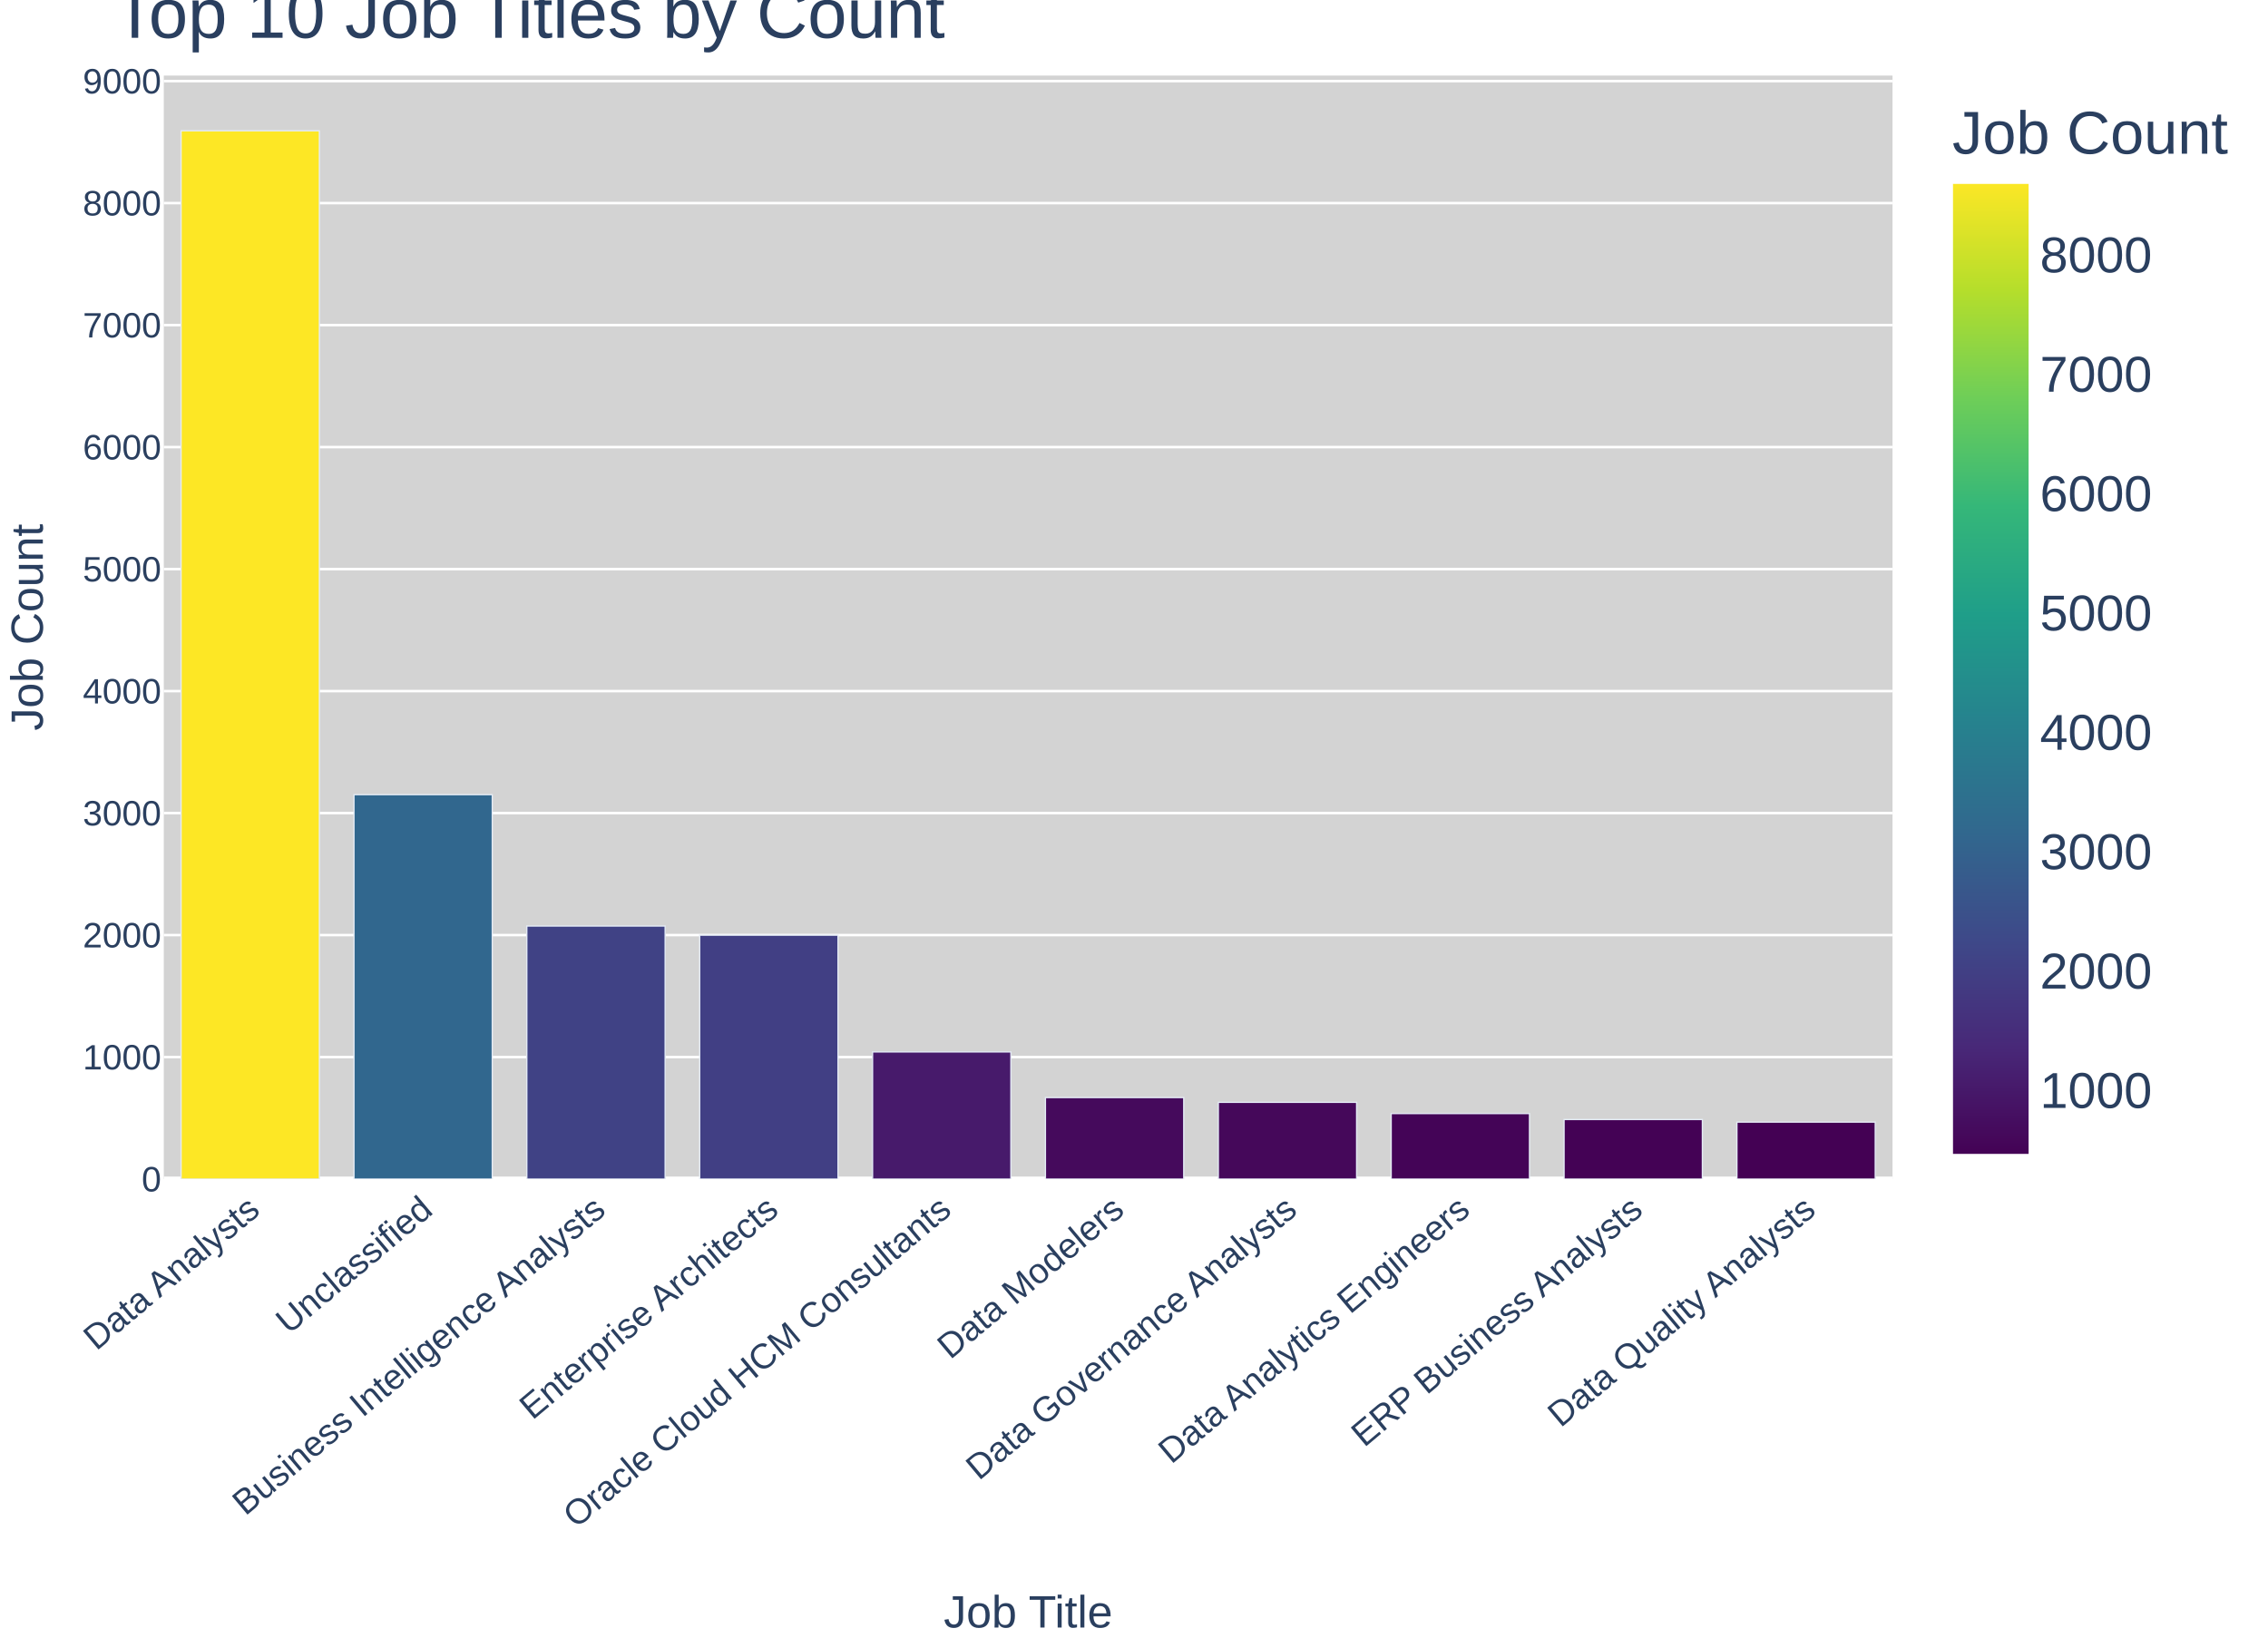
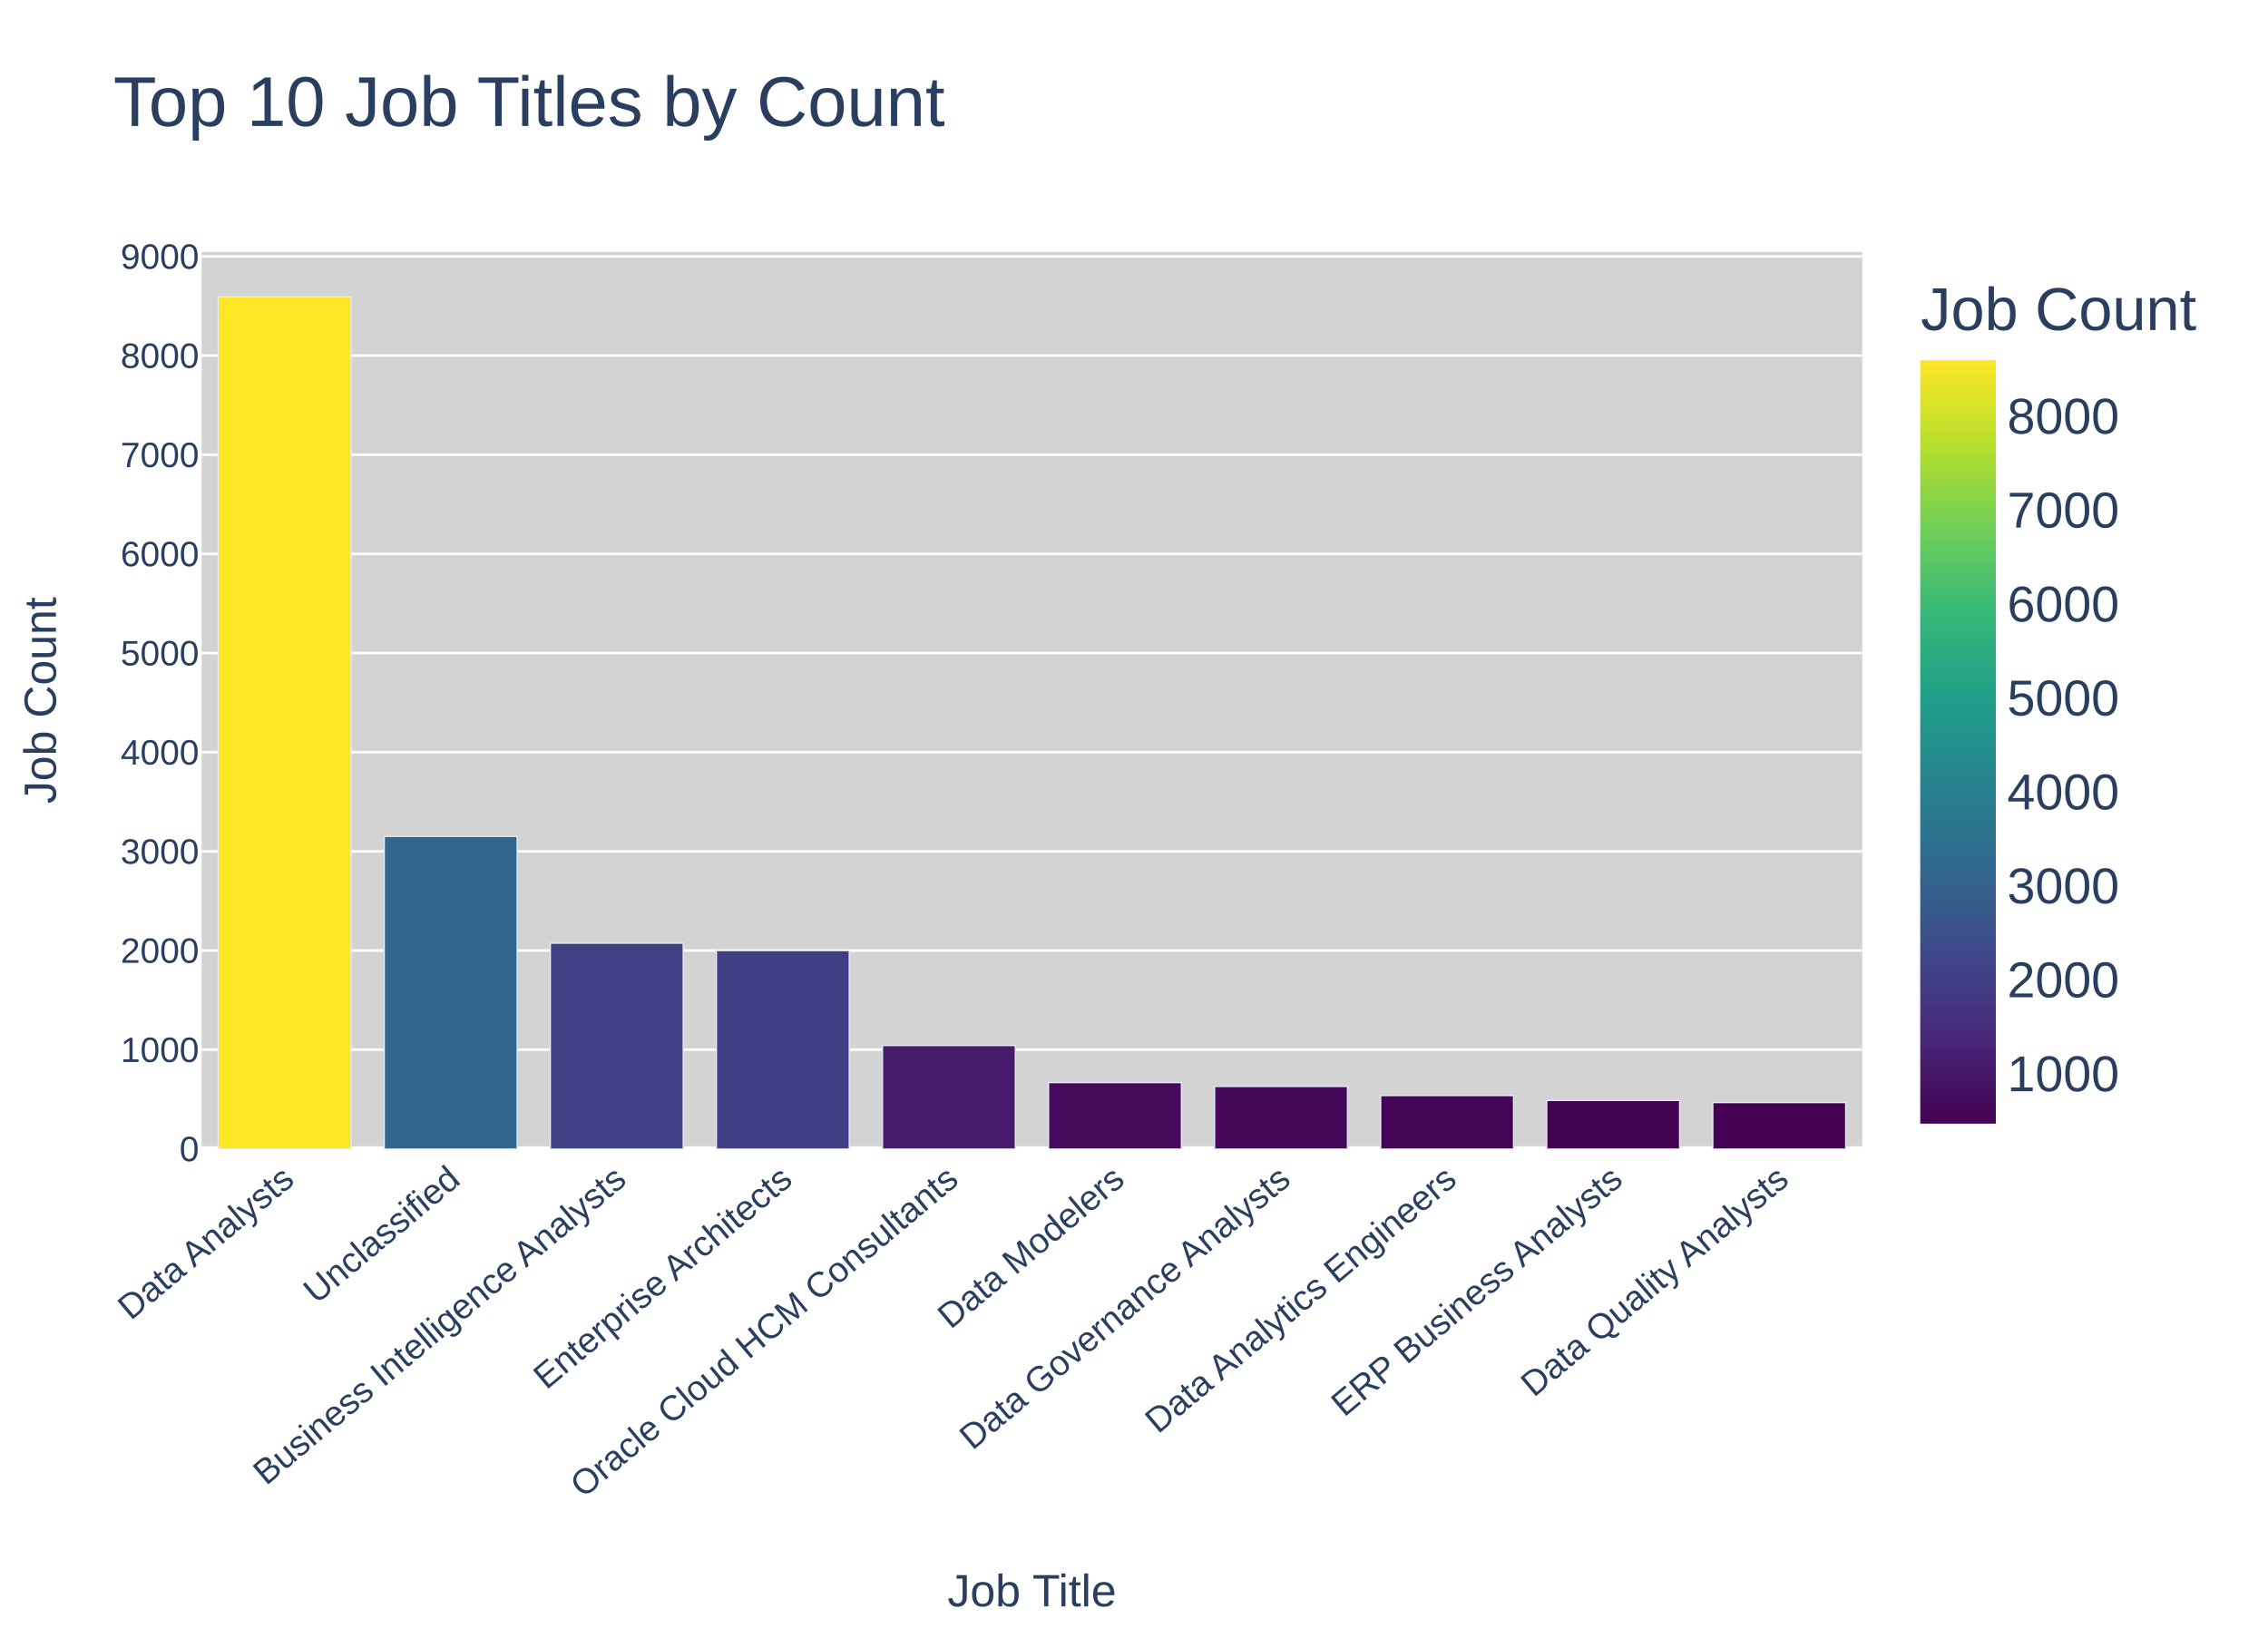
<svg xmlns="http://www.w3.org/2000/svg" class="main-svg" width="900" height="650" style="" viewBox="0 0 900 650">
  <rect x="0" y="0" width="900" height="650" style="fill: rgb(255, 255, 255); fill-opacity: 1;" />
-   <defs id="defs-f28f9d">
+   <defs id="defs-7520f4">
    <g class="clips">
-       <clipPath id="clipf28f9dxyplot" class="plotclip">
-         <rect width="686" height="438" />
-       </clipPath>
-       <clipPath class="axesclip" id="clipf28f9dx">
-         <rect x="65" y="0" width="686" height="650" />
-       </clipPath>
-       <clipPath class="axesclip" id="clipf28f9dy">
-         <rect x="0" y="30" width="900" height="438" />
-       </clipPath>
-       <clipPath class="axesclip" id="clipf28f9dxy">
-         <rect x="65" y="30" width="686" height="438" />
+       <clipPath id="clip7520f4xyplot" class="plotclip">
+         <rect width="659" height="356" />
+       </clipPath>
+       <clipPath class="axesclip" id="clip7520f4x">
+         <rect x="80" y="0" width="659" height="650" />
+       </clipPath>
+       <clipPath class="axesclip" id="clip7520f4y">
+         <rect x="0" y="100" width="900" height="356" />
+       </clipPath>
+       <clipPath class="axesclip" id="clip7520f4xy">
+         <rect x="80" y="100" width="659" height="356" />
      </clipPath>
    </g>
    <g class="gradients">
-       <linearGradient x1="0" y1="1" x2="0" y2="0" gradientUnits="objectBoundingBox" id="gf28f9d-cbcoloraxis">
+       <linearGradient x1="0" y1="1" x2="0" y2="0" gradientUnits="objectBoundingBox" id="g7520f4-cbcoloraxis">
        <stop offset="0%" stop-color="rgb(68, 1, 84)" stop-opacity="1" />
        <stop offset="11.111%" stop-color="rgb(72, 40, 120)" stop-opacity="1" />
        <stop offset="22.222%" stop-color="rgb(62, 73, 137)" stop-opacity="1" />
        <stop offset="33.333%" stop-color="rgb(49, 104, 142)" stop-opacity="1" />
        <stop offset="44.444%" stop-color="rgb(38, 130, 142)" stop-opacity="1" />
        <stop offset="55.556%" stop-color="rgb(31, 158, 137)" stop-opacity="1" />
        <stop offset="66.667%" stop-color="rgb(53, 183, 121)" stop-opacity="1" />
        <stop offset="77.778%" stop-color="rgb(110, 206, 88)" stop-opacity="1" />
        <stop offset="88.889%" stop-color="rgb(181, 222, 43)" stop-opacity="1" />
        <stop offset="100%" stop-color="rgb(253, 231, 37)" stop-opacity="1" />
      </linearGradient>
    </g>
    <g class="patterns" />
  </defs>
  <g class="bglayer">
-     <rect class="bg" x="65" y="30" width="686" height="438" style="fill: rgb(211, 211, 211); fill-opacity: 1; stroke-width: 0;" />
+     <rect class="bg" x="80" y="100" width="659" height="356" style="fill: rgb(211, 211, 211); fill-opacity: 1; stroke-width: 0;" />
  </g>
  <g class="layer-below">
    <g class="imagelayer" />
    <g class="shapelayer" />
  </g>
  <g class="cartesianlayer">
    <g class="subplot xy">
      <g class="layer-subplot">
        <g class="shapelayer" />
        <g class="imagelayer" />
      </g>
      <g class="minor-gridlayer">
        <g class="x" />
        <g class="y" />
      </g>
      <g class="gridlayer">
        <g class="x" />
        <g class="y">
-           <path class="ygrid crisp" transform="translate(0,419.58)" d="M65,0h686" style="stroke: rgb(255, 255, 255); stroke-opacity: 1; stroke-width: 1px;" />
-           <path class="ygrid crisp" transform="translate(0,371.15)" d="M65,0h686" style="stroke: rgb(255, 255, 255); stroke-opacity: 1; stroke-width: 1px;" />
-           <path class="ygrid crisp" transform="translate(0,322.73)" d="M65,0h686" style="stroke: rgb(255, 255, 255); stroke-opacity: 1; stroke-width: 1px;" />
-           <path class="ygrid crisp" transform="translate(0,274.31)" d="M65,0h686" style="stroke: rgb(255, 255, 255); stroke-opacity: 1; stroke-width: 1px;" />
-           <path class="ygrid crisp" transform="translate(0,225.88)" d="M65,0h686" style="stroke: rgb(255, 255, 255); stroke-opacity: 1; stroke-width: 1px;" />
-           <path class="ygrid crisp" transform="translate(0,177.46)" d="M65,0h686" style="stroke: rgb(255, 255, 255); stroke-opacity: 1; stroke-width: 1px;" />
-           <path class="ygrid crisp" transform="translate(0,129.04)" d="M65,0h686" style="stroke: rgb(255, 255, 255); stroke-opacity: 1; stroke-width: 1px;" />
-           <path class="ygrid crisp" transform="translate(0,80.61)" d="M65,0h686" style="stroke: rgb(255, 255, 255); stroke-opacity: 1; stroke-width: 1px;" />
-           <path class="ygrid crisp" transform="translate(0,32.19)" d="M65,0h686" style="stroke: rgb(255, 255, 255); stroke-opacity: 1; stroke-width: 1px;" />
+           <path class="ygrid crisp" transform="translate(0,416.64)" d="M80,0h659" style="stroke: rgb(255, 255, 255); stroke-opacity: 1; stroke-width: 1px;" />
+           <path class="ygrid crisp" transform="translate(0,377.28)" d="M80,0h659" style="stroke: rgb(255, 255, 255); stroke-opacity: 1; stroke-width: 1px;" />
+           <path class="ygrid crisp" transform="translate(0,337.93)" d="M80,0h659" style="stroke: rgb(255, 255, 255); stroke-opacity: 1; stroke-width: 1px;" />
+           <path class="ygrid crisp" transform="translate(0,298.57)" d="M80,0h659" style="stroke: rgb(255, 255, 255); stroke-opacity: 1; stroke-width: 1px;" />
+           <path class="ygrid crisp" transform="translate(0,259.21)" d="M80,0h659" style="stroke: rgb(255, 255, 255); stroke-opacity: 1; stroke-width: 1px;" />
+           <path class="ygrid crisp" transform="translate(0,219.85)" d="M80,0h659" style="stroke: rgb(255, 255, 255); stroke-opacity: 1; stroke-width: 1px;" />
+           <path class="ygrid crisp" transform="translate(0,180.5)" d="M80,0h659" style="stroke: rgb(255, 255, 255); stroke-opacity: 1; stroke-width: 1px;" />
+           <path class="ygrid crisp" transform="translate(0,141.14)" d="M80,0h659" style="stroke: rgb(255, 255, 255); stroke-opacity: 1; stroke-width: 1px;" />
+           <path class="ygrid crisp" transform="translate(0,101.78)" d="M80,0h659" style="stroke: rgb(255, 255, 255); stroke-opacity: 1; stroke-width: 1px;" />
        </g>
      </g>
      <g class="zerolinelayer">
-         <path class="yzl zl crisp" transform="translate(0,468)" d="M65,0h686" style="stroke: rgb(255, 255, 255); stroke-opacity: 1; stroke-width: 2px;" />
+         <path class="yzl zl crisp" transform="translate(0,456)" d="M80,0h659" style="stroke: rgb(255, 255, 255); stroke-opacity: 1; stroke-width: 2px;" />
      </g>
      <g class="layer-between">
        <g class="shapelayer" />
        <g class="imagelayer" />
      </g>
      <path class="xlines-below" />
      <path class="ylines-below" />
      <g class="overlines-below" />
      <g class="xaxislayer-below" />
      <g class="yaxislayer-below" />
      <g class="overaxes-below" />
      <g class="overplot">
-         <g class="xy" transform="translate(65,30)" clip-path="url(#clipf28f9dxyplot)">
+         <g class="xy" transform="translate(80,100)" clip-path="url(#clip7520f4xyplot)">
          <g class="barlayer mlayer">
            <g class="trace bars" style="opacity: 1;">
              <g class="points">
                <g class="point">
-                   <path d="M6.86,438V21.9H61.74V438Z" style="vector-effect: none; opacity: 1; stroke-width: 0.5px; fill: rgb(253, 231, 37); fill-opacity: 1; stroke: rgb(229, 236, 246); stroke-opacity: 1;" />
-                 </g>
-                 <g class="point">
-                   <path d="M75.46,438V285.42H130.34V438Z" style="vector-effect: none; opacity: 1; stroke-width: 0.5px; fill: rgb(49, 103, 142); fill-opacity: 1; stroke: rgb(229, 236, 246); stroke-opacity: 1;" />
-                 </g>
-                 <g class="point">
-                   <path d="M144.06,438V337.57H198.94V438Z" style="vector-effect: none; opacity: 1; stroke-width: 0.5px; fill: rgb(64, 66, 133); fill-opacity: 1; stroke: rgb(229, 236, 246); stroke-opacity: 1;" />
-                 </g>
-                 <g class="point">
-                   <path d="M212.66,438V341.2H267.54V438Z" style="vector-effect: none; opacity: 1; stroke-width: 0.5px; fill: rgb(65, 63, 132); fill-opacity: 1; stroke: rgb(229, 236, 246); stroke-opacity: 1;" />
-                 </g>
-                 <g class="point">
-                   <path d="M281.26,438V387.54H336.14V438Z" style="vector-effect: none; opacity: 1; stroke-width: 0.5px; fill: rgb(71, 26, 107); fill-opacity: 1; stroke: rgb(229, 236, 246); stroke-opacity: 1;" />
-                 </g>
-                 <g class="point">
-                   <path d="M349.86,438V405.65H404.74V438Z" style="vector-effect: none; opacity: 1; stroke-width: 0.5px; fill: rgb(69, 10, 92); fill-opacity: 1; stroke: rgb(229, 236, 246); stroke-opacity: 1;" />
-                 </g>
-                 <g class="point">
-                   <path d="M418.46,438V407.54H473.34V438Z" style="vector-effect: none; opacity: 1; stroke-width: 0.5px; fill: rgb(69, 8, 90); fill-opacity: 1; stroke: rgb(229, 236, 246); stroke-opacity: 1;" />
-                 </g>
-                 <g class="point">
-                   <path d="M487.06,438V412H541.94V438Z" style="vector-effect: none; opacity: 1; stroke-width: 0.5px; fill: rgb(68, 4, 87); fill-opacity: 1; stroke: rgb(229, 236, 246); stroke-opacity: 1;" />
-                 </g>
-                 <g class="point">
-                   <path d="M555.66,438V414.37H610.54V438Z" style="vector-effect: none; opacity: 1; stroke-width: 0.5px; fill: rgb(68, 2, 85); fill-opacity: 1; stroke: rgb(229, 236, 246); stroke-opacity: 1;" />
-                 </g>
-                 <g class="point">
-                   <path d="M624.26,438V415.39H679.14V438Z" style="vector-effect: none; opacity: 1; stroke-width: 0.5px; fill: rgb(68, 1, 84); fill-opacity: 1; stroke: rgb(229, 236, 246); stroke-opacity: 1;" />
+                   <path d="M6.59,356V17.8H59.31V356Z" style="vector-effect: none; opacity: 1; stroke-width: 0.5px; fill: rgb(253, 231, 37); fill-opacity: 1; stroke: rgb(229, 236, 246); stroke-opacity: 1;" />
+                 </g>
+                 <g class="point">
+                   <path d="M72.49,356V231.98H125.21V356Z" style="vector-effect: none; opacity: 1; stroke-width: 0.5px; fill: rgb(49, 103, 142); fill-opacity: 1; stroke: rgb(229, 236, 246); stroke-opacity: 1;" />
+                 </g>
+                 <g class="point">
+                   <path d="M138.39,356V274.37H191.11V356Z" style="vector-effect: none; opacity: 1; stroke-width: 0.5px; fill: rgb(64, 66, 133); fill-opacity: 1; stroke: rgb(229, 236, 246); stroke-opacity: 1;" />
+                 </g>
+                 <g class="point">
+                   <path d="M204.29,356V277.32H257.01V356Z" style="vector-effect: none; opacity: 1; stroke-width: 0.5px; fill: rgb(65, 63, 132); fill-opacity: 1; stroke: rgb(229, 236, 246); stroke-opacity: 1;" />
+                 </g>
+                 <g class="point">
+                   <path d="M270.19,356V314.99H322.91V356Z" style="vector-effect: none; opacity: 1; stroke-width: 0.5px; fill: rgb(71, 26, 107); fill-opacity: 1; stroke: rgb(229, 236, 246); stroke-opacity: 1;" />
+                 </g>
+                 <g class="point">
+                   <path d="M336.09,356V329.71H388.81V356Z" style="vector-effect: none; opacity: 1; stroke-width: 0.5px; fill: rgb(69, 10, 92); fill-opacity: 1; stroke: rgb(229, 236, 246); stroke-opacity: 1;" />
+                 </g>
+                 <g class="point">
+                   <path d="M401.99,356V331.24H454.71V356Z" style="vector-effect: none; opacity: 1; stroke-width: 0.5px; fill: rgb(69, 8, 90); fill-opacity: 1; stroke: rgb(229, 236, 246); stroke-opacity: 1;" />
+                 </g>
+                 <g class="point">
+                   <path d="M467.89,356V334.86H520.61V356Z" style="vector-effect: none; opacity: 1; stroke-width: 0.5px; fill: rgb(68, 4, 87); fill-opacity: 1; stroke: rgb(229, 236, 246); stroke-opacity: 1;" />
+                 </g>
+                 <g class="point">
+                   <path d="M533.79,356V336.79H586.51V356Z" style="vector-effect: none; opacity: 1; stroke-width: 0.5px; fill: rgb(68, 2, 85); fill-opacity: 1; stroke: rgb(229, 236, 246); stroke-opacity: 1;" />
+                 </g>
+                 <g class="point">
+                   <path d="M599.69,356V337.62H652.41V356Z" style="vector-effect: none; opacity: 1; stroke-width: 0.5px; fill: rgb(68, 1, 84); fill-opacity: 1; stroke: rgb(229, 236, 246); stroke-opacity: 1;" />
                </g>
              </g>
            </g>
          </g>
        </g>
      </g>
      <path class="xlines-above crisp" d="M0,0" style="fill: none;" />
      <path class="ylines-above crisp" d="M0,0" style="fill: none;" />
      <g class="overlines-above" />
      <g class="xaxislayer-above">
        <g class="xtick">
-           <text text-anchor="end" x="0" y="483" transform="translate(99.3,0) rotate(-40,0,476)" style="font-family: Arial; font-size: 14px; fill: rgb(42, 63, 95); fill-opacity: 1; white-space: pre; opacity: 1;">Data Analysts</text>
-         </g>
-         <g class="xtick">
-           <text text-anchor="end" x="0" y="483" transform="translate(167.9,0) rotate(-40,0,476)" style="font-family: Arial; font-size: 14px; fill: rgb(42, 63, 95); fill-opacity: 1; white-space: pre; opacity: 1;">Unclassified</text>
-         </g>
-         <g class="xtick">
-           <text text-anchor="end" x="0" y="483" transform="translate(236.5,0) rotate(-40,0,476)" style="font-family: Arial; font-size: 14px; fill: rgb(42, 63, 95); fill-opacity: 1; white-space: pre; opacity: 1;">Business Intelligence Analysts</text>
-         </g>
-         <g class="xtick">
-           <text text-anchor="end" x="0" y="483" transform="translate(305.1,0) rotate(-40,0,476)" style="font-family: Arial; font-size: 14px; fill: rgb(42, 63, 95); fill-opacity: 1; white-space: pre; opacity: 1;">Enterprise Architects</text>
-         </g>
-         <g class="xtick">
-           <text text-anchor="end" x="0" y="483" transform="translate(373.7,0) rotate(-40,0,476)" style="font-family: Arial; font-size: 14px; fill: rgb(42, 63, 95); fill-opacity: 1; white-space: pre; opacity: 1;">Oracle Cloud HCM Consultants</text>
-         </g>
-         <g class="xtick">
-           <text text-anchor="end" x="0" y="483" transform="translate(442.3,0) rotate(-40,0,476)" style="font-family: Arial; font-size: 14px; fill: rgb(42, 63, 95); fill-opacity: 1; white-space: pre; opacity: 1;">Data Modelers</text>
-         </g>
-         <g class="xtick">
-           <text text-anchor="end" x="0" y="483" transform="translate(510.9,0) rotate(-40,0,476)" style="font-family: Arial; font-size: 14px; fill: rgb(42, 63, 95); fill-opacity: 1; white-space: pre; opacity: 1;">Data Governance Analysts</text>
-         </g>
-         <g class="xtick">
-           <text text-anchor="end" x="0" y="483" transform="translate(579.5,0) rotate(-40,0,476)" style="font-family: Arial; font-size: 14px; fill: rgb(42, 63, 95); fill-opacity: 1; white-space: pre; opacity: 1;">Data Analytics Engineers</text>
-         </g>
-         <g class="xtick">
-           <text text-anchor="end" x="0" y="483" transform="translate(648.1,0) rotate(-40,0,476)" style="font-family: Arial; font-size: 14px; fill: rgb(42, 63, 95); fill-opacity: 1; white-space: pre; opacity: 1;">ERP Business Analysts</text>
-         </g>
-         <g class="xtick">
-           <text text-anchor="end" x="0" y="483" transform="translate(716.7,0) rotate(-40,0,476)" style="font-family: Arial; font-size: 14px; fill: rgb(42, 63, 95); fill-opacity: 1; white-space: pre; opacity: 1;">Data Quality Analysts</text>
+           <text text-anchor="end" x="0" y="471" transform="translate(112.95,0) rotate(-40,0,464)" style="font-family: Arial; font-size: 14px; fill: rgb(42, 63, 95); fill-opacity: 1; white-space: pre; opacity: 1;">Data Analysts</text>
+         </g>
+         <g class="xtick">
+           <text text-anchor="end" x="0" y="471" transform="translate(178.85,0) rotate(-40,0,464)" style="font-family: Arial; font-size: 14px; fill: rgb(42, 63, 95); fill-opacity: 1; white-space: pre; opacity: 1;">Unclassified</text>
+         </g>
+         <g class="xtick">
+           <text text-anchor="end" x="0" y="471" transform="translate(244.75,0) rotate(-40,0,464)" style="font-family: Arial; font-size: 14px; fill: rgb(42, 63, 95); fill-opacity: 1; white-space: pre; opacity: 1;">Business Intelligence Analysts</text>
+         </g>
+         <g class="xtick">
+           <text text-anchor="end" x="0" y="471" transform="translate(310.65,0) rotate(-40,0,464)" style="font-family: Arial; font-size: 14px; fill: rgb(42, 63, 95); fill-opacity: 1; white-space: pre; opacity: 1;">Enterprise Architects</text>
+         </g>
+         <g class="xtick">
+           <text text-anchor="end" x="0" y="471" transform="translate(376.55,0) rotate(-40,0,464)" style="font-family: Arial; font-size: 14px; fill: rgb(42, 63, 95); fill-opacity: 1; white-space: pre; opacity: 1;">Oracle Cloud HCM Consultants</text>
+         </g>
+         <g class="xtick">
+           <text text-anchor="end" x="0" y="471" transform="translate(442.45,0) rotate(-40,0,464)" style="font-family: Arial; font-size: 14px; fill: rgb(42, 63, 95); fill-opacity: 1; white-space: pre; opacity: 1;">Data Modelers</text>
+         </g>
+         <g class="xtick">
+           <text text-anchor="end" x="0" y="471" transform="translate(508.35,0) rotate(-40,0,464)" style="font-family: Arial; font-size: 14px; fill: rgb(42, 63, 95); fill-opacity: 1; white-space: pre; opacity: 1;">Data Governance Analysts</text>
+         </g>
+         <g class="xtick">
+           <text text-anchor="end" x="0" y="471" transform="translate(574.25,0) rotate(-40,0,464)" style="font-family: Arial; font-size: 14px; fill: rgb(42, 63, 95); fill-opacity: 1; white-space: pre; opacity: 1;">Data Analytics Engineers</text>
+         </g>
+         <g class="xtick">
+           <text text-anchor="end" x="0" y="471" transform="translate(640.15,0) rotate(-40,0,464)" style="font-family: Arial; font-size: 14px; fill: rgb(42, 63, 95); fill-opacity: 1; white-space: pre; opacity: 1;">ERP Business Analysts</text>
+         </g>
+         <g class="xtick">
+           <text text-anchor="end" x="0" y="471" transform="translate(706.05,0) rotate(-40,0,464)" style="font-family: Arial; font-size: 14px; fill: rgb(42, 63, 95); fill-opacity: 1; white-space: pre; opacity: 1;">Data Quality Analysts</text>
        </g>
      </g>
      <g class="yaxislayer-above">
        <g class="ytick">
-           <text text-anchor="end" x="64" y="4.9" transform="translate(0,468)" style="font-family: Arial; font-size: 14px; fill: rgb(42, 63, 95); fill-opacity: 1; white-space: pre; opacity: 1;">0</text>
-         </g>
-         <g class="ytick">
-           <text text-anchor="end" x="64" y="4.9" style="font-family: Arial; font-size: 14px; fill: rgb(42, 63, 95); fill-opacity: 1; white-space: pre; opacity: 1;" transform="translate(0,419.58)">1000</text>
-         </g>
-         <g class="ytick">
-           <text text-anchor="end" x="64" y="4.9" style="font-family: Arial; font-size: 14px; fill: rgb(42, 63, 95); fill-opacity: 1; white-space: pre; opacity: 1;" transform="translate(0,371.15)">2000</text>
-         </g>
-         <g class="ytick">
-           <text text-anchor="end" x="64" y="4.9" style="font-family: Arial; font-size: 14px; fill: rgb(42, 63, 95); fill-opacity: 1; white-space: pre; opacity: 1;" transform="translate(0,322.73)">3000</text>
-         </g>
-         <g class="ytick">
-           <text text-anchor="end" x="64" y="4.9" style="font-family: Arial; font-size: 14px; fill: rgb(42, 63, 95); fill-opacity: 1; white-space: pre; opacity: 1;" transform="translate(0,274.31)">4000</text>
-         </g>
-         <g class="ytick">
-           <text text-anchor="end" x="64" y="4.9" style="font-family: Arial; font-size: 14px; fill: rgb(42, 63, 95); fill-opacity: 1; white-space: pre; opacity: 1;" transform="translate(0,225.88)">5000</text>
-         </g>
-         <g class="ytick">
-           <text text-anchor="end" x="64" y="4.9" style="font-family: Arial; font-size: 14px; fill: rgb(42, 63, 95); fill-opacity: 1; white-space: pre; opacity: 1;" transform="translate(0,177.46)">6000</text>
-         </g>
-         <g class="ytick">
-           <text text-anchor="end" x="64" y="4.9" style="font-family: Arial; font-size: 14px; fill: rgb(42, 63, 95); fill-opacity: 1; white-space: pre; opacity: 1;" transform="translate(0,129.04)">7000</text>
-         </g>
-         <g class="ytick">
-           <text text-anchor="end" x="64" y="4.9" style="font-family: Arial; font-size: 14px; fill: rgb(42, 63, 95); fill-opacity: 1; white-space: pre; opacity: 1;" transform="translate(0,80.61)">8000</text>
-         </g>
-         <g class="ytick">
-           <text text-anchor="end" x="64" y="4.9" style="font-family: Arial; font-size: 14px; fill: rgb(42, 63, 95); fill-opacity: 1; white-space: pre; opacity: 1;" transform="translate(0,32.19)">9000</text>
+           <text text-anchor="end" x="79" y="4.9" transform="translate(0,456)" style="font-family: Arial; font-size: 14px; fill: rgb(42, 63, 95); fill-opacity: 1; white-space: pre; opacity: 1;">0</text>
+         </g>
+         <g class="ytick">
+           <text text-anchor="end" x="79" y="4.9" style="font-family: Arial; font-size: 14px; fill: rgb(42, 63, 95); fill-opacity: 1; white-space: pre; opacity: 1;" transform="translate(0,416.64)">1000</text>
+         </g>
+         <g class="ytick">
+           <text text-anchor="end" x="79" y="4.9" style="font-family: Arial; font-size: 14px; fill: rgb(42, 63, 95); fill-opacity: 1; white-space: pre; opacity: 1;" transform="translate(0,377.28)">2000</text>
+         </g>
+         <g class="ytick">
+           <text text-anchor="end" x="79" y="4.9" style="font-family: Arial; font-size: 14px; fill: rgb(42, 63, 95); fill-opacity: 1; white-space: pre; opacity: 1;" transform="translate(0,337.93)">3000</text>
+         </g>
+         <g class="ytick">
+           <text text-anchor="end" x="79" y="4.9" style="font-family: Arial; font-size: 14px; fill: rgb(42, 63, 95); fill-opacity: 1; white-space: pre; opacity: 1;" transform="translate(0,298.57)">4000</text>
+         </g>
+         <g class="ytick">
+           <text text-anchor="end" x="79" y="4.9" style="font-family: Arial; font-size: 14px; fill: rgb(42, 63, 95); fill-opacity: 1; white-space: pre; opacity: 1;" transform="translate(0,259.21)">5000</text>
+         </g>
+         <g class="ytick">
+           <text text-anchor="end" x="79" y="4.9" style="font-family: Arial; font-size: 14px; fill: rgb(42, 63, 95); fill-opacity: 1; white-space: pre; opacity: 1;" transform="translate(0,219.85)">6000</text>
+         </g>
+         <g class="ytick">
+           <text text-anchor="end" x="79" y="4.9" style="font-family: Arial; font-size: 14px; fill: rgb(42, 63, 95); fill-opacity: 1; white-space: pre; opacity: 1;" transform="translate(0,180.5)">7000</text>
+         </g>
+         <g class="ytick">
+           <text text-anchor="end" x="79" y="4.9" style="font-family: Arial; font-size: 14px; fill: rgb(42, 63, 95); fill-opacity: 1; white-space: pre; opacity: 1;" transform="translate(0,141.14)">8000</text>
+         </g>
+         <g class="ytick">
+           <text text-anchor="end" x="79" y="4.9" style="font-family: Arial; font-size: 14px; fill: rgb(42, 63, 95); fill-opacity: 1; white-space: pre; opacity: 1;" transform="translate(0,101.78)">9000</text>
        </g>
      </g>
      <g class="overaxes-above" />
    </g>
  </g>
  <g class="polarlayer" />
  <g class="smithlayer" />
  <g class="ternarylayer" />
  <g class="geolayer" />
  <g class="funnelarealayer" />
  <g class="pielayer" />
  <g class="iciclelayer" />
  <g class="treemaplayer" />
  <g class="sunburstlayer" />
  <g class="glimages" />
-   <defs id="topdefs-f28f9d">
+   <defs id="topdefs-7520f4">
    <g class="clips" />
  </defs>
  <g class="layer-above">
    <g class="imagelayer" />
    <g class="shapelayer" />
  </g>
  <g class="infolayer">
-     <g class="cbcoloraxis colorbar" transform="translate(65,30)">
-       <rect class="cbbg" x="700" y="0" width="135.734" height="438" style="fill: rgb(0, 0, 0); fill-opacity: 0; stroke: rgb(68, 68, 68); stroke-opacity: 1; stroke-width: 0;" />
+     <g class="cbcoloraxis colorbar" transform="translate(80,100)">
+       <rect class="cbbg" x="672" y="0" width="136.188" height="356" style="fill: rgb(0, 0, 0); fill-opacity: 0; stroke: rgb(68, 68, 68); stroke-opacity: 1; stroke-width: 0;" />
      <g class="cbfills" transform="translate(0,43)">
-         <rect class="cbfill gradient_filled" style="fill: url('#gf28f9d-cbcoloraxis');" x="710" y="0" width="30" height="385" />
+         <rect class="cbfill gradient_filled" style="fill: url('#g7520f4-cbcoloraxis');" x="682" y="0" width="30" height="303" />
      </g>
      <g class="cblines" transform="translate(0,43)" />
-       <g class="cbaxis crisp" transform="translate(0,-30)">
-         <g class="ycbcoloraxistick">
-           <text text-anchor="start" x="744.5" y="7" transform="translate(0,432.75)" style="font-family: Arial; font-size: 20px; fill: rgb(42, 63, 95); fill-opacity: 1; white-space: pre; opacity: 1;">1000</text>
-         </g>
-         <g class="ycbcoloraxistick">
-           <text text-anchor="start" x="744.5" y="7" style="font-family: Arial; font-size: 20px; fill: rgb(42, 63, 95); fill-opacity: 1; white-space: pre; opacity: 1;" transform="translate(0,385.37)">2000</text>
-         </g>
-         <g class="ycbcoloraxistick">
-           <text text-anchor="start" x="744.5" y="7" style="font-family: Arial; font-size: 20px; fill: rgb(42, 63, 95); fill-opacity: 1; white-space: pre; opacity: 1;" transform="translate(0,337.99)">3000</text>
-         </g>
-         <g class="ycbcoloraxistick">
-           <text text-anchor="start" x="744.5" y="7" style="font-family: Arial; font-size: 20px; fill: rgb(42, 63, 95); fill-opacity: 1; white-space: pre; opacity: 1;" transform="translate(0,290.61)">4000</text>
-         </g>
-         <g class="ycbcoloraxistick">
-           <text text-anchor="start" x="744.5" y="7" style="font-family: Arial; font-size: 20px; fill: rgb(42, 63, 95); fill-opacity: 1; white-space: pre; opacity: 1;" transform="translate(0,243.23)">5000</text>
-         </g>
-         <g class="ycbcoloraxistick">
-           <text text-anchor="start" x="744.5" y="7" style="font-family: Arial; font-size: 20px; fill: rgb(42, 63, 95); fill-opacity: 1; white-space: pre; opacity: 1;" transform="translate(0,195.85)">6000</text>
-         </g>
-         <g class="ycbcoloraxistick">
-           <text text-anchor="start" x="744.5" y="7" style="font-family: Arial; font-size: 20px; fill: rgb(42, 63, 95); fill-opacity: 1; white-space: pre; opacity: 1;" transform="translate(0,148.47)">7000</text>
-         </g>
-         <g class="ycbcoloraxistick">
-           <text text-anchor="start" x="744.5" y="7" style="font-family: Arial; font-size: 20px; fill: rgb(42, 63, 95); fill-opacity: 1; white-space: pre; opacity: 1;" transform="translate(0,101.1)">8000</text>
-         </g>
-       </g>
-       <g class="cbtitleunshift" transform="translate(-65,-30)">
+       <g class="cbaxis crisp" transform="translate(0,-100)">
+         <g class="ycbcoloraxistick">
+           <text text-anchor="start" x="716.5" y="7" transform="translate(0,426.13)" style="font-family: Arial; font-size: 20px; fill: rgb(42, 63, 95); fill-opacity: 1; white-space: pre; opacity: 1;">1000</text>
+         </g>
+         <g class="ycbcoloraxistick">
+           <text text-anchor="start" x="716.5" y="7" style="font-family: Arial; font-size: 20px; fill: rgb(42, 63, 95); fill-opacity: 1; white-space: pre; opacity: 1;" transform="translate(0,388.84)">2000</text>
+         </g>
+         <g class="ycbcoloraxistick">
+           <text text-anchor="start" x="716.5" y="7" style="font-family: Arial; font-size: 20px; fill: rgb(42, 63, 95); fill-opacity: 1; white-space: pre; opacity: 1;" transform="translate(0,351.55)">3000</text>
+         </g>
+         <g class="ycbcoloraxistick">
+           <text text-anchor="start" x="716.5" y="7" style="font-family: Arial; font-size: 20px; fill: rgb(42, 63, 95); fill-opacity: 1; white-space: pre; opacity: 1;" transform="translate(0,314.26)">4000</text>
+         </g>
+         <g class="ycbcoloraxistick">
+           <text text-anchor="start" x="716.5" y="7" style="font-family: Arial; font-size: 20px; fill: rgb(42, 63, 95); fill-opacity: 1; white-space: pre; opacity: 1;" transform="translate(0,276.97)">5000</text>
+         </g>
+         <g class="ycbcoloraxistick">
+           <text text-anchor="start" x="716.5" y="7" style="font-family: Arial; font-size: 20px; fill: rgb(42, 63, 95); fill-opacity: 1; white-space: pre; opacity: 1;" transform="translate(0,239.69)">6000</text>
+         </g>
+         <g class="ycbcoloraxistick">
+           <text text-anchor="start" x="716.5" y="7" style="font-family: Arial; font-size: 20px; fill: rgb(42, 63, 95); fill-opacity: 1; white-space: pre; opacity: 1;" transform="translate(0,202.4)">7000</text>
+         </g>
+         <g class="ycbcoloraxistick">
+           <text text-anchor="start" x="716.5" y="7" style="font-family: Arial; font-size: 20px; fill: rgb(42, 63, 95); fill-opacity: 1; white-space: pre; opacity: 1;" transform="translate(0,165.11)">8000</text>
+         </g>
+       </g>
+       <g class="cbtitleunshift" transform="translate(-80,-100)">
        <g class="cbtitle" transform="">
-           <text class="ycbcoloraxistitle" x="774.72" y="61" text-anchor="start" style="opacity: 1; font-family: Arial; font-size: 24px; fill: rgb(42, 63, 95); fill-opacity: 1; white-space: pre;">Job Count</text>
-         </g>
-       </g>
-       <rect class="cboutline" x="710" y="43" width="30" height="385" style="stroke: rgb(68, 68, 68); stroke-opacity: 1; fill: none; stroke-width: 0;" />
+           <text class="ycbcoloraxistitle" x="762.18" y="131" text-anchor="start" style="opacity: 1; font-family: Arial; font-size: 24px; fill: rgb(42, 63, 95); fill-opacity: 1; white-space: pre;">Job Count</text>
+         </g>
+       </g>
+       <rect class="cboutline" x="682" y="43" width="30" height="303" style="stroke: rgb(68, 68, 68); stroke-opacity: 1; fill: none; stroke-width: 0;" />
    </g>
    <g class="g-gtitle">
-       <text class="gtitle" x="45" y="15" text-anchor="start" dy="0em" style="opacity: 1; font-family: Arial; font-size: 28px; fill: rgb(42, 63, 95); fill-opacity: 1; white-space: pre;">Top 10 Job Titles by Count</text>
-     </g>
-     <g class="g-xtitle" transform="translate(0,-3.60293)">
-       <text class="xtitle" x="408" y="649.603" text-anchor="middle" style="opacity: 1; font-family: Arial; font-size: 18px; fill: rgb(42, 63, 95); fill-opacity: 1; white-space: pre;">Job Title</text>
-     </g>
-     <g class="g-ytitle" transform="translate(9.799805,0)">
-       <text class="ytitle" transform="rotate(-90,7.2,249)" x="7.2" y="249" text-anchor="middle" style="opacity: 1; font-family: Arial; font-size: 18px; fill: rgb(42, 63, 95); fill-opacity: 1; white-space: pre;">Job Count</text>
+       <text class="gtitle" x="45" y="50" text-anchor="start" dy="0em" style="opacity: 1; font-family: Arial; font-size: 28px; fill: rgb(42, 63, 95); fill-opacity: 1; white-space: pre;">Top 10 Job Titles by Count</text>
+     </g>
+     <g class="g-xtitle">
+       <text class="xtitle" x="409.5" y="637.603" text-anchor="middle" style="opacity: 1; font-family: Arial; font-size: 18px; fill: rgb(42, 63, 95); fill-opacity: 1; white-space: pre;">Job Title</text>
+     </g>
+     <g class="g-ytitle">
+       <text class="ytitle" transform="rotate(-90,22.2,278)" x="22.2" y="278" text-anchor="middle" style="opacity: 1; font-family: Arial; font-size: 18px; fill: rgb(42, 63, 95); fill-opacity: 1; white-space: pre;">Job Count</text>
    </g>
  </g>
</svg>
